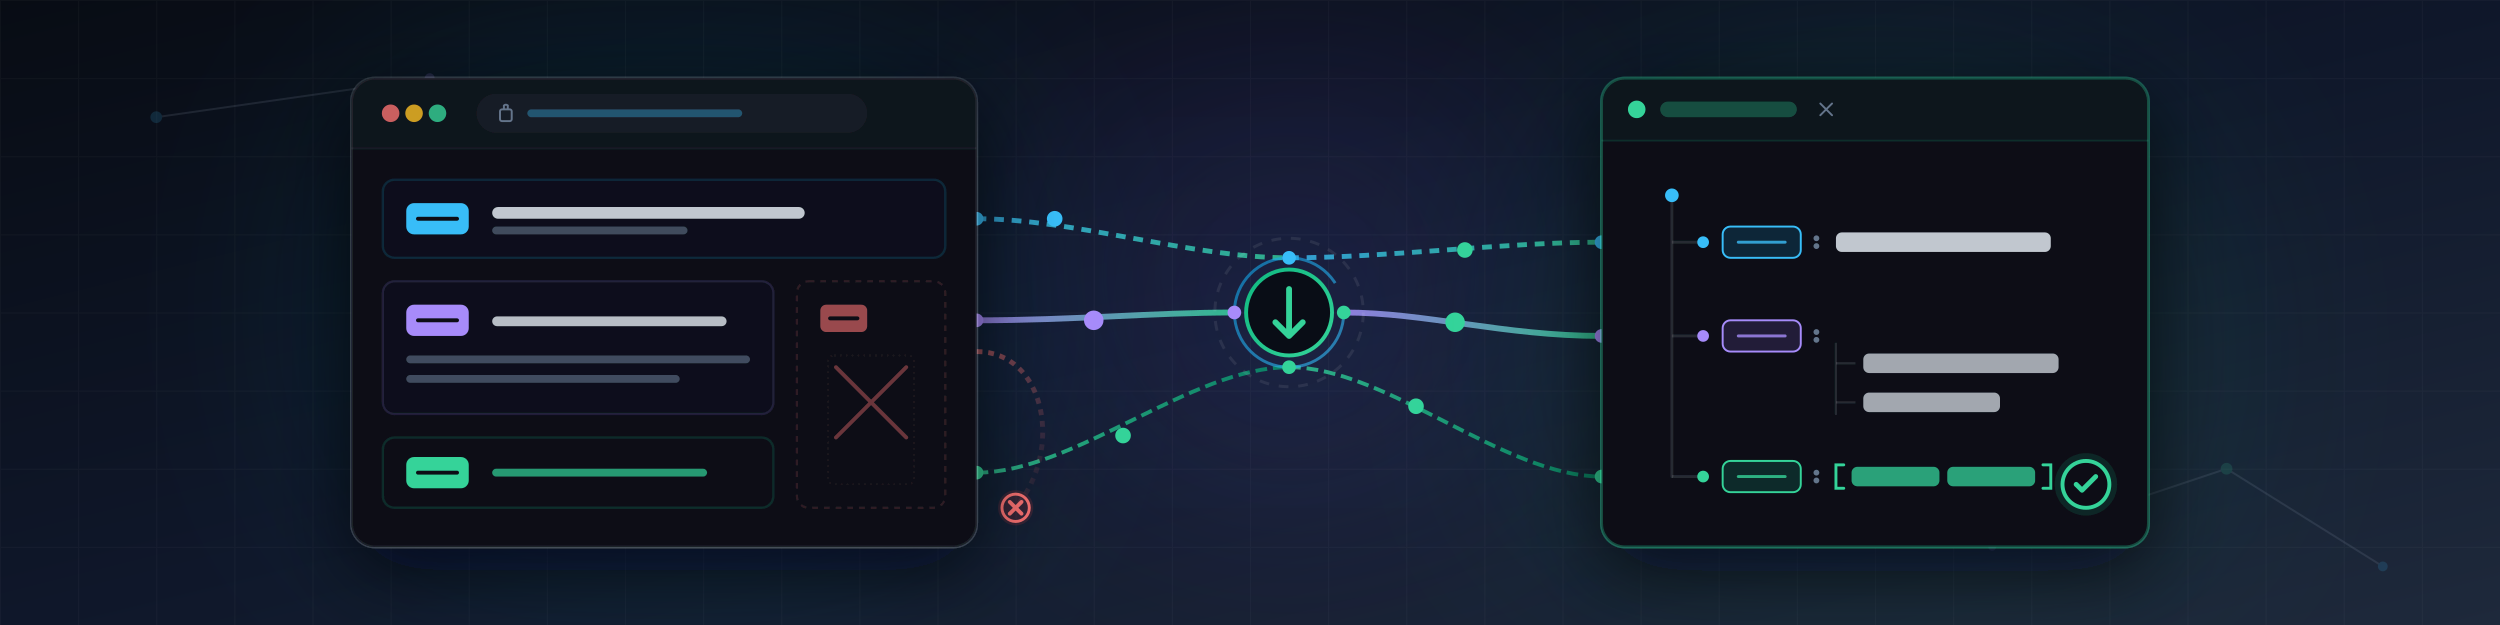
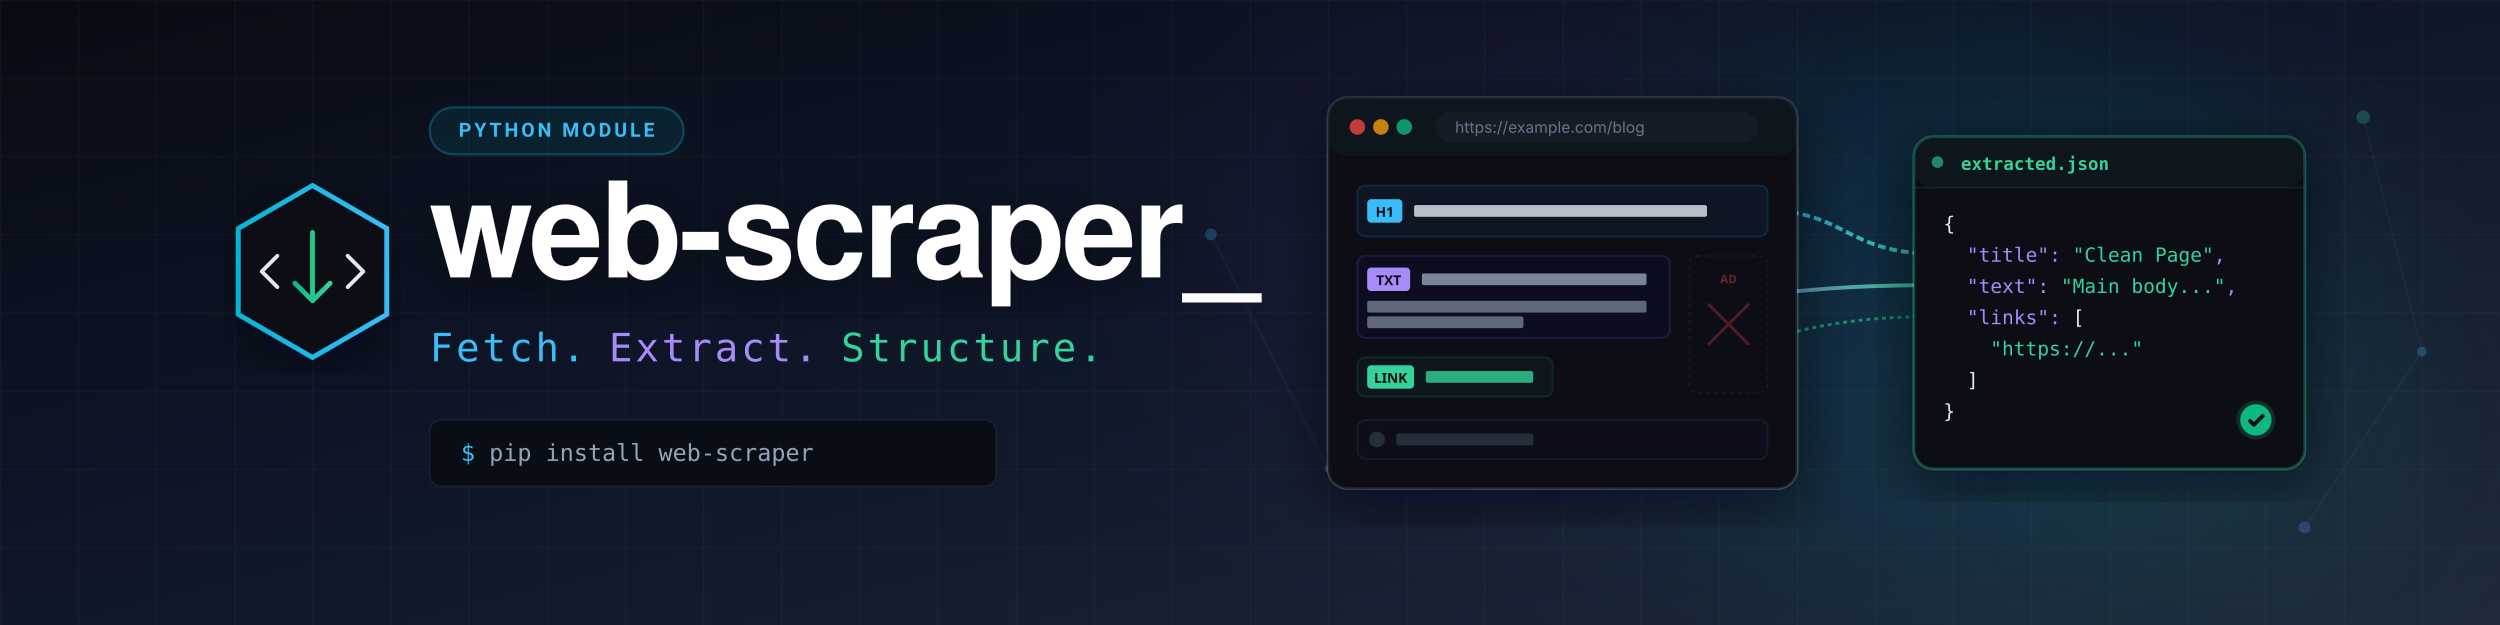
<svg xmlns="http://www.w3.org/2000/svg" width="1280" height="320" viewBox="0 0 1280 320" fill="none">
  <defs>
    <linearGradient id="bg-gradient" x1="0%" y1="0%" x2="100%" y2="100%">
      <stop offset="0%" stop-color="#080c14" />
      <stop offset="50%" stop-color="#0f172a" />
      <stop offset="100%" stop-color="#1e293b" />
    </linearGradient>
-     <linearGradient id="accent-cyan" x1="0%" y1="0%" x2="100%" y2="100%">
-       <stop offset="0%" stop-color="#0ea5e9" />
+     <linearGradient id="accent-cyan" x1="0%" y1="0%" x2="100%" y2="0%">
+       <stop offset="0%" stop-color="#06b6d4" />
      <stop offset="100%" stop-color="#38bdf8" />
    </linearGradient>
-     <linearGradient id="accent-emerald" x1="0%" y1="0%" x2="100%" y2="100%">
+     <linearGradient id="accent-emerald" x1="0%" y1="0%" x2="100%" y2="0%">
      <stop offset="0%" stop-color="#10b981" />
      <stop offset="100%" stop-color="#34d399" />
    </linearGradient>
-     <linearGradient id="accent-purple" x1="0%" y1="0%" x2="100%" y2="100%">
+     <linearGradient id="accent-purple" x1="0%" y1="0%" x2="100%" y2="0%">
      <stop offset="0%" stop-color="#8b5cf6" />
      <stop offset="100%" stop-color="#a78bfa" />
    </linearGradient>
-     <linearGradient id="flow-cyan-emerald" x1="0%" y1="0%" x2="100%" y2="0%">
+     <linearGradient id="flow-gradient-1" x1="0%" y1="0%" x2="100%" y2="0%">
      <stop offset="0%" stop-color="#38bdf8" />
      <stop offset="100%" stop-color="#34d399" />
    </linearGradient>
-     <linearGradient id="flow-purple-emerald" x1="0%" y1="0%" x2="100%" y2="0%">
+     <linearGradient id="flow-gradient-2" x1="0%" y1="0%" x2="100%" y2="0%">
      <stop offset="0%" stop-color="#a78bfa" />
      <stop offset="100%" stop-color="#34d399" />
    </linearGradient>
-     <linearGradient id="flow-emerald-emerald" x1="0%" y1="0%" x2="100%" y2="0%">
+     <linearGradient id="flow-gradient-3" x1="0%" y1="0%" x2="100%" y2="0%">
      <stop offset="0%" stop-color="#34d399" />
      <stop offset="100%" stop-color="#059669" />
-     </linearGradient>
-     <linearGradient id="fade-red" x1="0%" y1="0%" x2="100%" y2="100%">
-       <stop offset="0%" stop-color="#f87171" stop-opacity="0.6" />
-       <stop offset="100%" stop-color="#f87171" stop-opacity="0" />
    </linearGradient>
    <pattern id="grid" width="40" height="40" patternUnits="userSpaceOnUse">
      <path d="M 40 0 L 0 0 0 40" fill="none" stroke="rgba(255, 255, 255, 0.03)" stroke-width="1" />
    </pattern>
-     <filter id="shadow" x="-20%" y="-20%" width="140%" height="140%">
-       <feDropShadow dx="0" dy="12" stdDeviation="20" flood-color="#020617" flood-opacity="0.7" />
+     <filter id="shadow" x="-10%" y="-10%" width="120%" height="120%">
+       <feDropShadow dx="0" dy="8" stdDeviation="16" flood-color="#020617" flood-opacity="0.6" />
    </filter>
    <filter id="glow-blur" x="-50%" y="-50%" width="200%" height="200%">
-       <feGaussianBlur stdDeviation="50" />
+       <feGaussianBlur stdDeviation="60" />
    </filter>
  </defs>
  <rect width="1280" height="320" fill="url(#bg-gradient)" />
  <rect width="1280" height="320" fill="url(#grid)" />
-   <circle cx="340" cy="160" r="180" fill="#06b6d4" opacity="0.1" filter="url(#glow-blur)" />
-   <circle cx="660" cy="140" r="140" fill="#8b5cf6" opacity="0.08" filter="url(#glow-blur)" />
-   <circle cx="960" cy="180" r="180" fill="#10b981" opacity="0.1" filter="url(#glow-blur)" />
-   <g opacity="0.15">
-     <line x1="80" y1="60" x2="220" y2="40" stroke="#94a3b8" stroke-width="1" />
-     <line x1="220" y1="40" x2="260" y2="120" stroke="#94a3b8" stroke-width="1" />
-     <line x1="1020" y1="280" x2="1140" y2="240" stroke="#94a3b8" stroke-width="1" />
-     <line x1="1140" y1="240" x2="1220" y2="290" stroke="#94a3b8" stroke-width="1" />
-     <circle cx="80" cy="60" r="3" fill="#38bdf8" />
-     <circle cx="220" cy="40" r="2.5" fill="#a78bfa" />
-     <circle cx="260" cy="120" r="2" fill="#34d399" />
-     <circle cx="1020" cy="280" r="2" fill="#a78bfa" />
-     <circle cx="1140" cy="240" r="3" fill="#34d399" />
-     <circle cx="1220" cy="290" r="2.5" fill="#38bdf8" />
+   <circle cx="1000" cy="160" r="160" fill="#06b6d4" opacity="0.12" filter="url(#glow-blur)" />
+   <circle cx="750" cy="100" r="120" fill="#8b5cf6" opacity="0.08" filter="url(#glow-blur)" />
+   <circle cx="1150" cy="220" r="100" fill="#10b981" opacity="0.08" filter="url(#glow-blur)" />
+   <g opacity="0.25">
+     <line x1="620" y1="120" x2="680" y2="240" stroke="rgba(148, 163, 184, 0.2)" stroke-width="1" />
+     <line x1="680" y1="240" x2="710" y2="180" stroke="rgba(148, 163, 184, 0.2)" stroke-width="1" />
+     <line x1="1210" y1="60" x2="1240" y2="180" stroke="rgba(148, 163, 184, 0.2)" stroke-width="1" />
+     <line x1="1240" y1="180" x2="1180" y2="270" stroke="rgba(148, 163, 184, 0.2)" stroke-width="1" />
+     <circle cx="620" cy="120" r="3" fill="#38bdf8" />
+     <circle cx="680" cy="240" r="2" fill="#818cf8" />
+     <circle cx="1210" cy="60" r="3.5" fill="#34d399" />
+     <circle cx="1240" cy="180" r="2.5" fill="#38bdf8" />
+     <circle cx="1180" cy="270" r="3" fill="#818cf8" />
  </g>
-   <g>
-     <path d="M 500,112 C 550,112 610,132 660,132" fill="none" stroke="url(#flow-cyan-emerald)" stroke-width="2.5" stroke-dasharray="5 4" opacity="0.8" />
-     <path d="M 660,132 C 710,132 770,124 820,124" fill="none" stroke="url(#flow-cyan-emerald)" stroke-width="2.5" stroke-dasharray="5 4" opacity="0.8" />
-     <circle cx="540" cy="112" r="4" fill="#38bdf8" />
-     <circle cx="750" cy="128" r="4" fill="#34d399" />
-     <path d="M 500,164 C 550,164 590,160 632,160" fill="none" stroke="url(#flow-purple-emerald)" stroke-width="3" opacity="0.85" />
-     <path d="M 688,160 C 730,160 770,172 820,172" fill="none" stroke="url(#flow-purple-emerald)" stroke-width="3" opacity="0.85" />
-     <circle cx="560" cy="164" r="5" fill="#a78bfa" />
-     <circle cx="745" cy="165" r="5" fill="#34d399" />
-     <path d="M 500,242 C 550,242 610,188 660,188" fill="none" stroke="url(#flow-emerald-emerald)" stroke-width="2" stroke-dasharray="6 3" opacity="0.8" />
-     <path d="M 660,188 C 710,188 770,244 820,244" fill="none" stroke="url(#flow-emerald-emerald)" stroke-width="2" stroke-dasharray="6 3" opacity="0.8" />
-     <circle cx="575" cy="223" r="4" fill="#34d399" />
-     <circle cx="725" cy="208" r="4" fill="#34d399" />
-     <path d="M 500,180 C 535,180 545,230 520,260" fill="none" stroke="url(#fade-red)" stroke-width="2.5" stroke-dasharray="3 3" />
-     <g transform="translate(510, 250)">
-       <circle cx="10" cy="10" r="9" fill="#ef4444" opacity="0.15" />
-       <circle cx="10" cy="10" r="7" fill="none" stroke="#f87171" stroke-width="1.5" />
-       <path d="M 7,7 L 13,13 M 13,7 L 7,13" stroke="#f87171" stroke-width="2" stroke-linecap="round" />
+   <g filter="url(#shadow)">
+     <polygon points="160,95 198,117 198,161 160,183 122,161 122,117" fill="#090d16" stroke="url(#accent-cyan)" stroke-width="2.5" />
+     <path d="M 142,131 L 134,139 L 142,147" fill="none" stroke="#e2e8f0" stroke-width="2" stroke-linecap="round" stroke-linejoin="round" />
+     <path d="M 178,131 L 186,139 L 178,147" fill="none" stroke="#e2e8f0" stroke-width="2" stroke-linecap="round" stroke-linejoin="round" />
+     <path d="M 160,119 L 160,154 M 151,145 L 160,154 L 169,145" fill="none" stroke="url(#accent-emerald)" stroke-width="2.5" stroke-linecap="round" stroke-linejoin="round" />
+   </g>
+   <rect x="220" y="55" width="130" height="24" rx="12" fill="rgba(6, 182, 212, 0.1)" stroke="rgba(6, 182, 212, 0.3)" stroke-width="1.2" />
+   <text x="285" y="70" font-size="10px" font-weight="700" letter-spacing="1.5px" fill="#38bdf8" text-anchor="middle" font-family="-apple-system, BlinkMacSystemFont, 'Segoe UI', Roboto, sans-serif">PYTHON MODULE</text>
+   <text x="220" y="142" font-size="68px" font-weight="800" font-family="-apple-system, BlinkMacSystemFont, 'Segoe UI', Helvetica, Arial, sans-serif" letter-spacing="-1.5px" fill="#ffffff" filter="url(#shadow)">
+     web-scraper<tspan fill="#ffffff" opacity="0.8">_</tspan>
+   </text>
+   <text x="220" y="185" font-size="20px" font-weight="500" font-family="ui-monospace, SFMono-Regular, Menlo, Monaco, Consolas, monospace" letter-spacing="1.5px">
+     <tspan fill="#38bdf8">Fetch.</tspan>
+     <tspan fill="#a78bfa"> Extract.</tspan>
+     <tspan fill="#34d399"> Structure.</tspan>
+   </text>
+   <rect x="220" y="215" width="290" height="34" rx="6" fill="#090d16" stroke="rgba(255, 255, 255, 0.05)" stroke-width="1" />
+   <text x="236" y="236" font-size="12px" font-family="ui-monospace, SFMono-Regular, Menlo, Monaco, Consolas, monospace" fill="#94a3b8">
+     <tspan fill="#38bdf8">$</tspan> pip install web-scraper
+   </text>
+   <g opacity="0.85">
+     <path d="M 905,108 C 945,108 945,130 992,130" fill="none" stroke="url(#flow-gradient-1)" stroke-width="2" stroke-dasharray="4 2" />
+     <circle cx="905" cy="108" r="3" fill="#38bdf8" />
+     <circle cx="992" cy="130" r="3.5" fill="#34d399" />
+     <path d="M 855,152 C 920,152 920,146 992,146" fill="none" stroke="url(#flow-gradient-2)" stroke-width="2" />
+     <circle cx="855" cy="152" r="3" fill="#a78bfa" />
+     <circle cx="992" cy="146" r="3.5" fill="#34d399" />
+     <path d="M 795,193 C 895,193 892,162 992,162" fill="none" stroke="url(#flow-gradient-3)" stroke-width="1.5" stroke-dasharray="2 2" />
+     <circle cx="795" cy="193" r="3" fill="#34d399" />
+     <circle cx="992" cy="162" r="3.5" fill="#34d399" />
+   </g>
+   <g transform="translate(680, 50)" filter="url(#shadow)">
+     <rect width="240" height="200" rx="10" fill="#090d16" stroke="rgba(255, 255, 255, 0.08)" stroke-width="1.5" />
+     <rect width="240" height="30" rx="10" fill="rgba(255, 255, 255, 0.02)" />
+     <circle cx="15" cy="15" r="4" fill="#ef4444" opacity="0.8" />
+     <circle cx="27" cy="15" r="4" fill="#f59e0b" opacity="0.8" />
+     <circle cx="39" cy="15" r="4" fill="#10b981" opacity="0.8" />
+     <rect x="55" y="7" width="165" height="16" rx="8" fill="rgba(255, 255, 255, 0.05)" />
+     <text x="65" y="18" font-size="8px" font-family="-apple-system, BlinkMacSystemFont, sans-serif" fill="#64748b">https://example.com/blog</text>
+     <rect x="15" y="45" width="210" height="26" rx="4" fill="rgba(56, 189, 248, 0.05)" stroke="rgba(56, 189, 248, 0.15)" stroke-width="1" />
+     <rect x="20" y="52" width="18" height="12" rx="2" fill="#38bdf8" />
+     <text x="29" y="61" font-size="7px" font-weight="800" font-family="system-ui" fill="#090d16" text-anchor="middle">H1</text>
+     <rect x="44" y="55" width="150" height="6" rx="1" fill="#e2e8f0" opacity="0.8" />
+     <rect x="15" y="81" width="160" height="42" rx="4" fill="rgba(139, 92, 246, 0.05)" stroke="rgba(139, 92, 246, 0.15)" stroke-width="1" />
+     <rect x="20" y="87" width="22" height="12" rx="2" fill="#a78bfa" />
+     <text x="31" y="96" font-size="7px" font-weight="800" font-family="system-ui" fill="#090d16" text-anchor="middle">TXT</text>
+     <rect x="48" y="90" width="115" height="6" rx="1" fill="#94a3b8" opacity="0.8" />
+     <rect x="20" y="104" width="143" height="6" rx="1" fill="#94a3b8" opacity="0.6" />
+     <rect x="20" y="112" width="80" height="6" rx="1" fill="#94a3b8" opacity="0.6" />
+     <rect x="185" y="81" width="40" height="70" rx="4" fill="rgba(239, 68, 68, 0.02)" stroke="rgba(239, 68, 68, 0.1)" stroke-dasharray="2 2" />
+     <path d="M 195,106 L 215,126 M 215,106 L 195,126" stroke="#ef4444" stroke-width="1.5" opacity="0.3" stroke-linecap="round" />
+     <text x="205" y="95" font-size="6px" font-weight="700" font-family="system-ui" fill="#ef4444" opacity="0.4" text-anchor="middle">AD</text>
+     <rect x="15" y="133" width="100" height="20" rx="4" fill="rgba(16, 185, 129, 0.05)" stroke="rgba(16, 185, 129, 0.15)" stroke-width="1" />
+     <rect x="20" y="137" width="24" height="12" rx="2" fill="#34d399" />
+     <text x="32" y="146" font-size="7px" font-weight="800" font-family="system-ui" fill="#090d16" text-anchor="middle">LINK</text>
+     <rect x="50" y="140" width="55" height="6" rx="1" fill="#34d399" opacity="0.8" />
+     <rect x="15" y="165" width="210" height="20" rx="4" fill="rgba(148, 163, 184, 0.03)" stroke="rgba(148, 163, 184, 0.08)" />
+     <circle cx="25" cy="175" r="4" fill="#64748b" opacity="0.3" />
+     <rect x="35" y="172" width="70" height="6" rx="1" fill="#64748b" opacity="0.3" />
+   </g>
+   <g transform="translate(980, 70)" filter="url(#shadow)">
+     <rect width="200" height="170" rx="10" fill="#090d16" stroke="rgba(52, 211, 153, 0.25)" stroke-width="1.5" />
+     <rect width="200" height="26" rx="10" fill="rgba(52, 211, 153, 0.04)" />
+     <line x1="0" y1="26" x2="200" y2="26" stroke="rgba(52, 211, 153, 0.12)" stroke-width="1" />
+     <circle cx="12" cy="13" r="3" fill="#34d399" opacity="0.6" />
+     <text x="24" y="17" font-size="9px" font-family="ui-monospace, SFMono-Regular, Menlo, Monaco, Consolas, monospace" font-weight="700" fill="#34d399">extracted.json</text>
+     <g transform="translate(15, 36)" font-size="10px" font-family="ui-monospace, SFMono-Regular, Menlo, Monaco, Consolas, monospace">
+       <text x="0" y="12" fill="#e2e8f0">{</text>
+       <text x="12" y="28" fill="#a78bfa">"title": <tspan fill="#34d399">"Clean Page"</tspan>,</text>
+       <text x="12" y="44" fill="#a78bfa">"text": <tspan fill="#34d399">"Main body..."</tspan>,</text>
+       <text x="12" y="60" fill="#a78bfa">"links": <tspan fill="#e2e8f0">[</tspan>
+       </text>
+       <text x="24" y="76" fill="#34d399">"https://..."</text>
+       <text x="12" y="92" fill="#e2e8f0">]</text>
+       <text x="0" y="108" fill="#e2e8f0">}</text>
    </g>
-     <circle cx="500" cy="112" r="3.5" fill="#38bdf8" />
-     <circle cx="500" cy="164" r="3.5" fill="#a78bfa" />
-     <circle cx="500" cy="242" r="3.5" fill="#34d399" />
-     <circle cx="820" cy="124" r="3.5" fill="#38bdf8" />
-     <circle cx="820" cy="172" r="3.5" fill="#a78bfa" />
-     <circle cx="820" cy="244" r="3.5" fill="#34d399" />
-   </g>
-   <g>
-     <circle cx="660" cy="160" r="50" fill="#38bdf8" opacity="0.08" filter="url(#glow-blur)" />
-     <circle cx="660" cy="160" r="38" fill="none" stroke="rgba(255, 255, 255, 0.08)" stroke-width="1.5" stroke-dasharray="5 5" />
-     <circle cx="660" cy="160" r="28" fill="none" stroke="url(#accent-cyan)" stroke-width="1.5" stroke-dasharray="160 30" opacity="0.6" />
-     <circle cx="660" cy="160" r="22" fill="#090d16" stroke="url(#accent-emerald)" stroke-width="2" />
-     <path d="M 660,148 L 660,172 M 653,165 L 660,172 L 667,165" fill="none" stroke="#34d399" stroke-width="3" stroke-linecap="round" stroke-linejoin="round" />
-     <circle cx="660" cy="132" r="3.5" fill="#38bdf8" />
-     <circle cx="660" cy="188" r="3.5" fill="#34d399" />
-     <circle cx="632" cy="160" r="3.5" fill="#a78bfa" />
-     <circle cx="688" cy="160" r="3.5" fill="#34d399" />
-   </g>
-   <g transform="translate(180, 40)" filter="url(#shadow)">
-     <rect width="320" height="240" rx="12" fill="#090d16" stroke="rgba(255, 255, 255, 0.08)" stroke-width="1.5" />
-     <clipPath id="left-card-clip">
-       <rect width="320" height="240" rx="12" />
-     </clipPath>
-     <g clip-path="url(#left-card-clip)">
-       <rect width="320" height="36" fill="rgba(255, 255, 255, 0.02)" />
-       <line x1="0" y1="36" x2="320" y2="36" stroke="rgba(255, 255, 255, 0.06)" stroke-width="1" />
-       <circle cx="20" cy="18" r="4.5" fill="#f87171" opacity="0.8" />
-       <circle cx="32" cy="18" r="4.5" fill="#fbbf24" opacity="0.8" />
-       <circle cx="44" cy="18" r="4.5" fill="#34d399" opacity="0.8" />
-       <rect x="64" y="8" width="200" height="20" rx="10" fill="rgba(255, 255, 255, 0.05)" />
-       <path d="M 76,17 L 76,21 A 1,1 0 0,0 77,22 L 81,22 A 1,1 0 0,0 82,21 L 82,17 A 1,1 0 0,0 81,16 L 77,16 A 1,1 0 0,0 76,17 Z M 78,16 V 14 A 1.5,1.5 0 0,1 80,14 V 16" fill="none" stroke="#64748b" stroke-width="1" stroke-linecap="round" />
-       <rect x="90" y="16" width="110" height="4" rx="2" fill="#38bdf8" opacity="0.35" />
-       <g transform="translate(16, 52)">
-         <rect width="288" height="40" rx="6" fill="rgba(56, 189, 248, 0.02)" stroke="rgba(56, 189, 248, 0.15)" stroke-width="1.2" />
-         <rect x="12" y="12" width="32" height="16" rx="4" fill="#38bdf8" />
-         <line x1="18" y1="20" x2="38" y2="20" stroke="#090d16" stroke-width="2" stroke-linecap="round" />
-         <rect x="56" y="14" width="160" height="6" rx="3" fill="#e2e8f0" opacity="0.85" />
-         <rect x="56" y="24" width="100" height="4" rx="2" fill="#64748b" opacity="0.6" />
-       </g>
-       <g transform="translate(16, 104)">
-         <rect width="200" height="68" rx="6" fill="rgba(167, 139, 250, 0.02)" stroke="rgba(167, 139, 250, 0.15)" stroke-width="1.2" />
-         <rect x="12" y="12" width="32" height="16" rx="4" fill="#a78bfa" />
-         <line x1="18" y1="20" x2="38" y2="20" stroke="#090d16" stroke-width="2" stroke-linecap="round" />
-         <rect x="56" y="18" width="120" height="5" rx="2.5" fill="#e2e8f0" opacity="0.8" />
-         <rect x="12" y="38" width="176" height="4" rx="2" fill="#64748b" opacity="0.6" />
-         <rect x="12" y="48" width="140" height="4" rx="2" fill="#64748b" opacity="0.6" />
-       </g>
-       <g transform="translate(228, 104)">
-         <rect width="76" height="116" rx="6" fill="rgba(248, 113, 113, 0.01)" stroke="rgba(248, 113, 113, 0.15)" stroke-width="1.2" stroke-dasharray="3 3" />
-         <rect x="12" y="12" width="24" height="14" rx="3" fill="#f87171" opacity="0.6" />
-         <line x1="17" y1="19" x2="31" y2="19" stroke="#090d16" stroke-width="2" stroke-linecap="round" />
-         <path d="M 20,44 L 56,80 M 56,44 L 20,80" stroke="#f87171" stroke-width="2" stroke-linecap="round" opacity="0.4" />
-         <rect x="16" y="38" width="44" height="66" rx="3" fill="none" stroke="rgba(248, 113, 113, 0.08)" stroke-width="1" stroke-dasharray="1 2" />
-       </g>
-       <g transform="translate(16, 184)">
-         <rect width="200" height="36" rx="6" fill="rgba(52, 211, 153, 0.02)" stroke="rgba(52, 211, 153, 0.15)" stroke-width="1.2" />
-         <rect x="12" y="10" width="32" height="16" rx="4" fill="#34d399" />
-         <line x1="18" y1="18" x2="38" y2="18" stroke="#090d16" stroke-width="2" stroke-linecap="round" />
-         <rect x="56" y="16" width="110" height="4" rx="2" fill="#34d399" opacity="0.7" />
-       </g>
-     </g>
-   </g>
-   <g transform="translate(820, 40)" filter="url(#shadow)">
-     <rect width="280" height="240" rx="12" fill="#090d16" stroke="rgba(52, 211, 153, 0.3)" stroke-width="1.5" />
-     <clipPath id="right-card-clip">
-       <rect width="280" height="240" rx="12" />
-     </clipPath>
-     <g clip-path="url(#right-card-clip)">
-       <rect width="280" height="32" fill="rgba(52, 211, 153, 0.04)" />
-       <line x1="0" y1="32" x2="280" y2="32" stroke="rgba(52, 211, 153, 0.15)" stroke-width="1" />
-       <circle cx="18" cy="16" r="4.5" fill="#34d399" />
-       <rect x="30" y="12" width="70" height="8" rx="4" fill="#34d399" opacity="0.3" />
-       <path d="M 112,13 L 118,19 M 118,13 L 112,19" stroke="#64748b" stroke-width="1" stroke-linecap="round" />
-       <g transform="translate(24, 48)">
-         <path d="M 12,12 L 12,156" stroke="rgba(255, 255, 255, 0.12)" stroke-width="1.5" stroke-linecap="round" />
-         <circle cx="12" cy="12" r="3.5" fill="#38bdf8" />
-         <g transform="translate(0, 24)">
-           <path d="M 12,12 L 28,12" stroke="rgba(255, 255, 255, 0.12)" stroke-width="1.5" />
-           <circle cx="28" cy="12" r="3" fill="#38bdf8" />
-           <rect x="38" y="4" width="40" height="16" rx="4" fill="rgba(56, 189, 248, 0.15)" stroke="#38bdf8" stroke-width="1" />
-           <line x1="46" y1="12" x2="70" y2="12" stroke="#38bdf8" stroke-width="1.5" stroke-linecap="round" opacity="0.8" />
-           <circle cx="86" cy="10" r="1.5" fill="#64748b" />
-           <circle cx="86" cy="14" r="1.5" fill="#64748b" />
-           <rect x="96" y="7" width="110" height="10" rx="3" fill="#e2e8f0" opacity="0.85" />
-         </g>
-         <g transform="translate(0, 72)">
-           <path d="M 12,12 L 28,12" stroke="rgba(255, 255, 255, 0.12)" stroke-width="1.5" />
-           <circle cx="28" cy="12" r="3" fill="#a78bfa" />
-           <rect x="38" y="4" width="40" height="16" rx="4" fill="rgba(167, 139, 250, 0.15)" stroke="#a78bfa" stroke-width="1" />
-           <line x1="46" y1="12" x2="70" y2="12" stroke="#a78bfa" stroke-width="1.5" stroke-linecap="round" opacity="0.8" />
-           <circle cx="86" cy="10" r="1.5" fill="#64748b" />
-           <circle cx="86" cy="14" r="1.5" fill="#64748b" />
-           <path d="M 96,16 L 96,52" stroke="rgba(255, 255, 255, 0.12)" stroke-width="1.2" stroke-linecap="round" />
-           <g transform="translate(96, 0)">
-             <path d="M 0,26 L 10,26" stroke="rgba(255, 255, 255, 0.12)" stroke-width="1.2" />
-             <rect x="14" y="21" width="100" height="10" rx="3" fill="#e2e8f0" opacity="0.7" />
-             <path d="M 0,46 L 10,46" stroke="rgba(255, 255, 255, 0.12)" stroke-width="1.2" />
-             <rect x="14" y="41" width="70" height="10" rx="3" fill="#e2e8f0" opacity="0.7" />
-           </g>
-         </g>
-         <g transform="translate(0, 144)">
-           <path d="M 12,12 L 28,12" stroke="rgba(255, 255, 255, 0.12)" stroke-width="1.5" />
-           <circle cx="28" cy="12" r="3" fill="#34d399" />
-           <rect x="38" y="4" width="40" height="16" rx="4" fill="rgba(52, 211, 153, 0.15)" stroke="#34d399" stroke-width="1" />
-           <line x1="46" y1="12" x2="70" y2="12" stroke="#34d399" stroke-width="1.5" stroke-linecap="round" opacity="0.8" />
-           <circle cx="86" cy="10" r="1.5" fill="#64748b" />
-           <circle cx="86" cy="14" r="1.5" fill="#64748b" />
-           <path d="M 100,6 L 96,6 L 96,18 L 100,18" fill="none" stroke="#34d399" stroke-width="1.5" stroke-linecap="round" />
-           <rect x="104" y="7" width="45" height="10" rx="3" fill="#34d399" opacity="0.75" />
-           <rect x="153" y="7" width="45" height="10" rx="3" fill="#34d399" opacity="0.75" />
-           <path d="M 202,6 L 206,6 L 206,18 L 202,18" fill="none" stroke="#34d399" stroke-width="1.5" stroke-linecap="round" />
-         </g>
-       </g>
-       <g transform="translate(232, 192)">
-         <circle cx="16" cy="16" r="16" fill="#10b981" opacity="0.15" />
-         <circle cx="16" cy="16" r="12" fill="#090d16" stroke="#34d399" stroke-width="2" />
-         <path d="M 11,16 L 14,19 L 21,12" fill="none" stroke="#34d399" stroke-width="2.5" stroke-linecap="round" stroke-linejoin="round" />
-       </g>
+     <g transform="translate(165, 135)">
+       <circle cx="10" cy="10" r="10" fill="#10b981" opacity="0.2" />
+       <circle cx="10" cy="10" r="8" fill="#10b981" />
+       <path d="M 7,10.5 L 9,12.5 L 13.5,8" fill="none" stroke="#090d16" stroke-width="2" stroke-linecap="round" stroke-linejoin="round" />
    </g>
  </g>
</svg>
